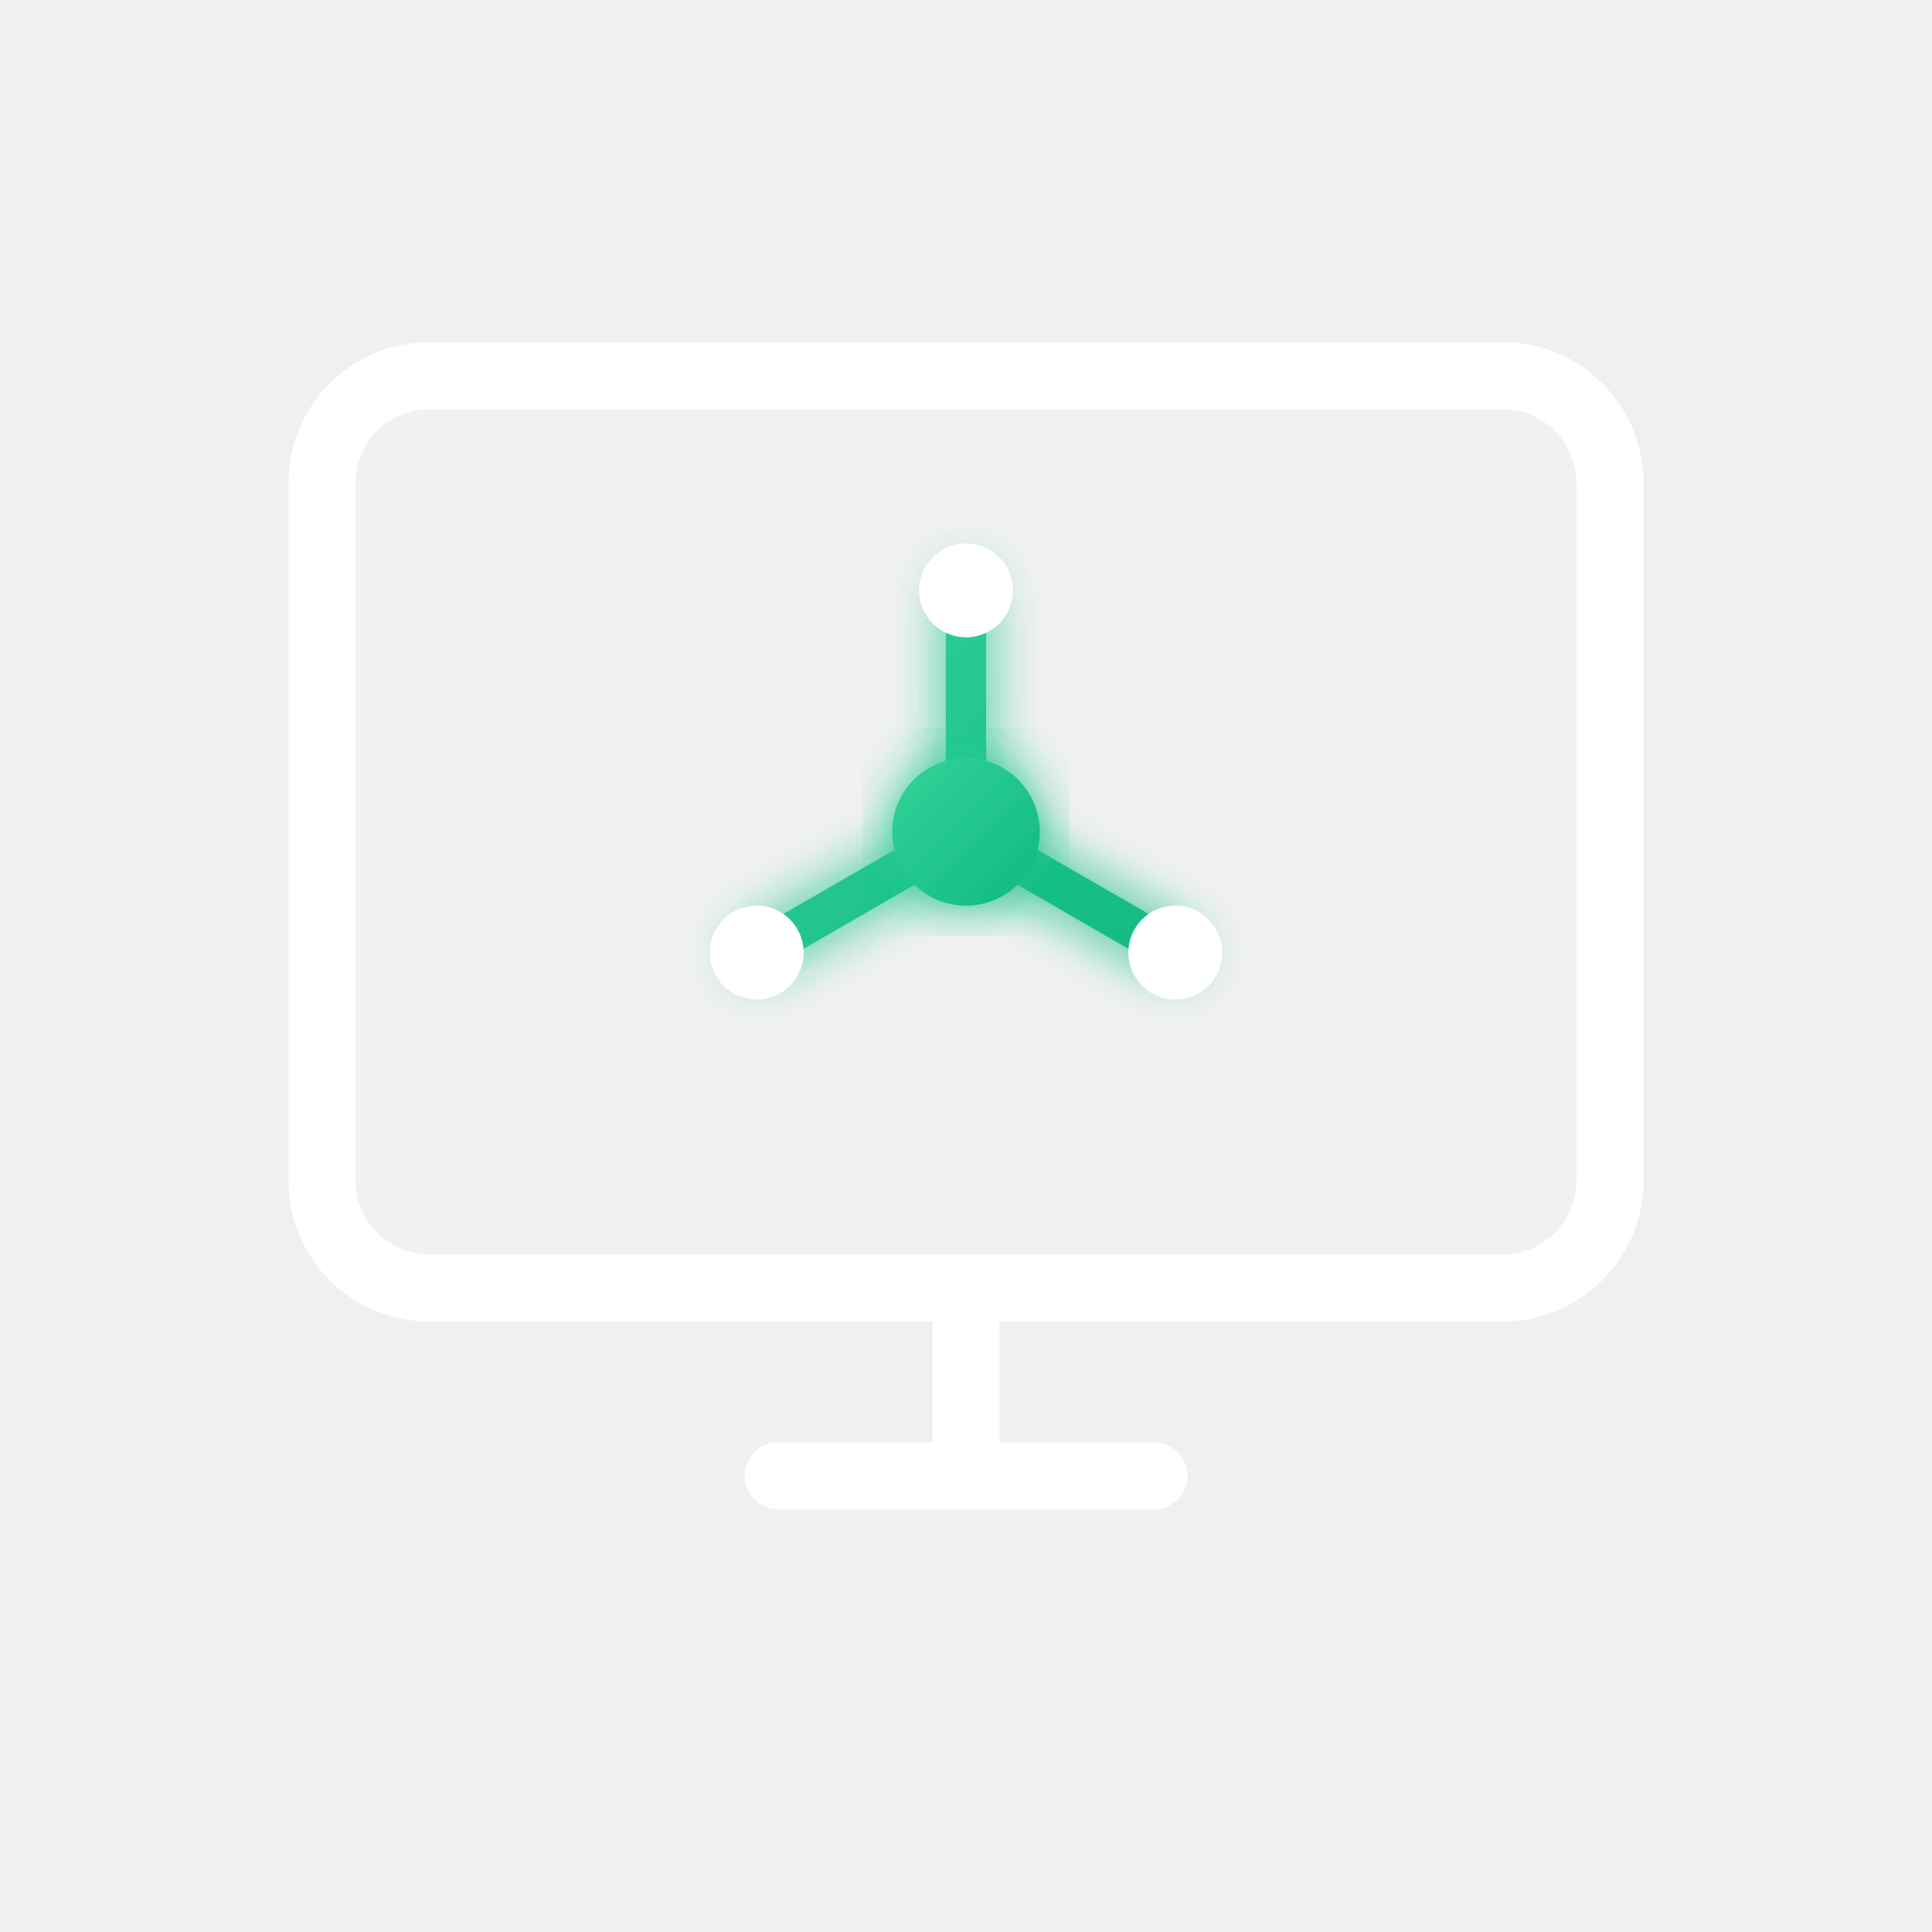
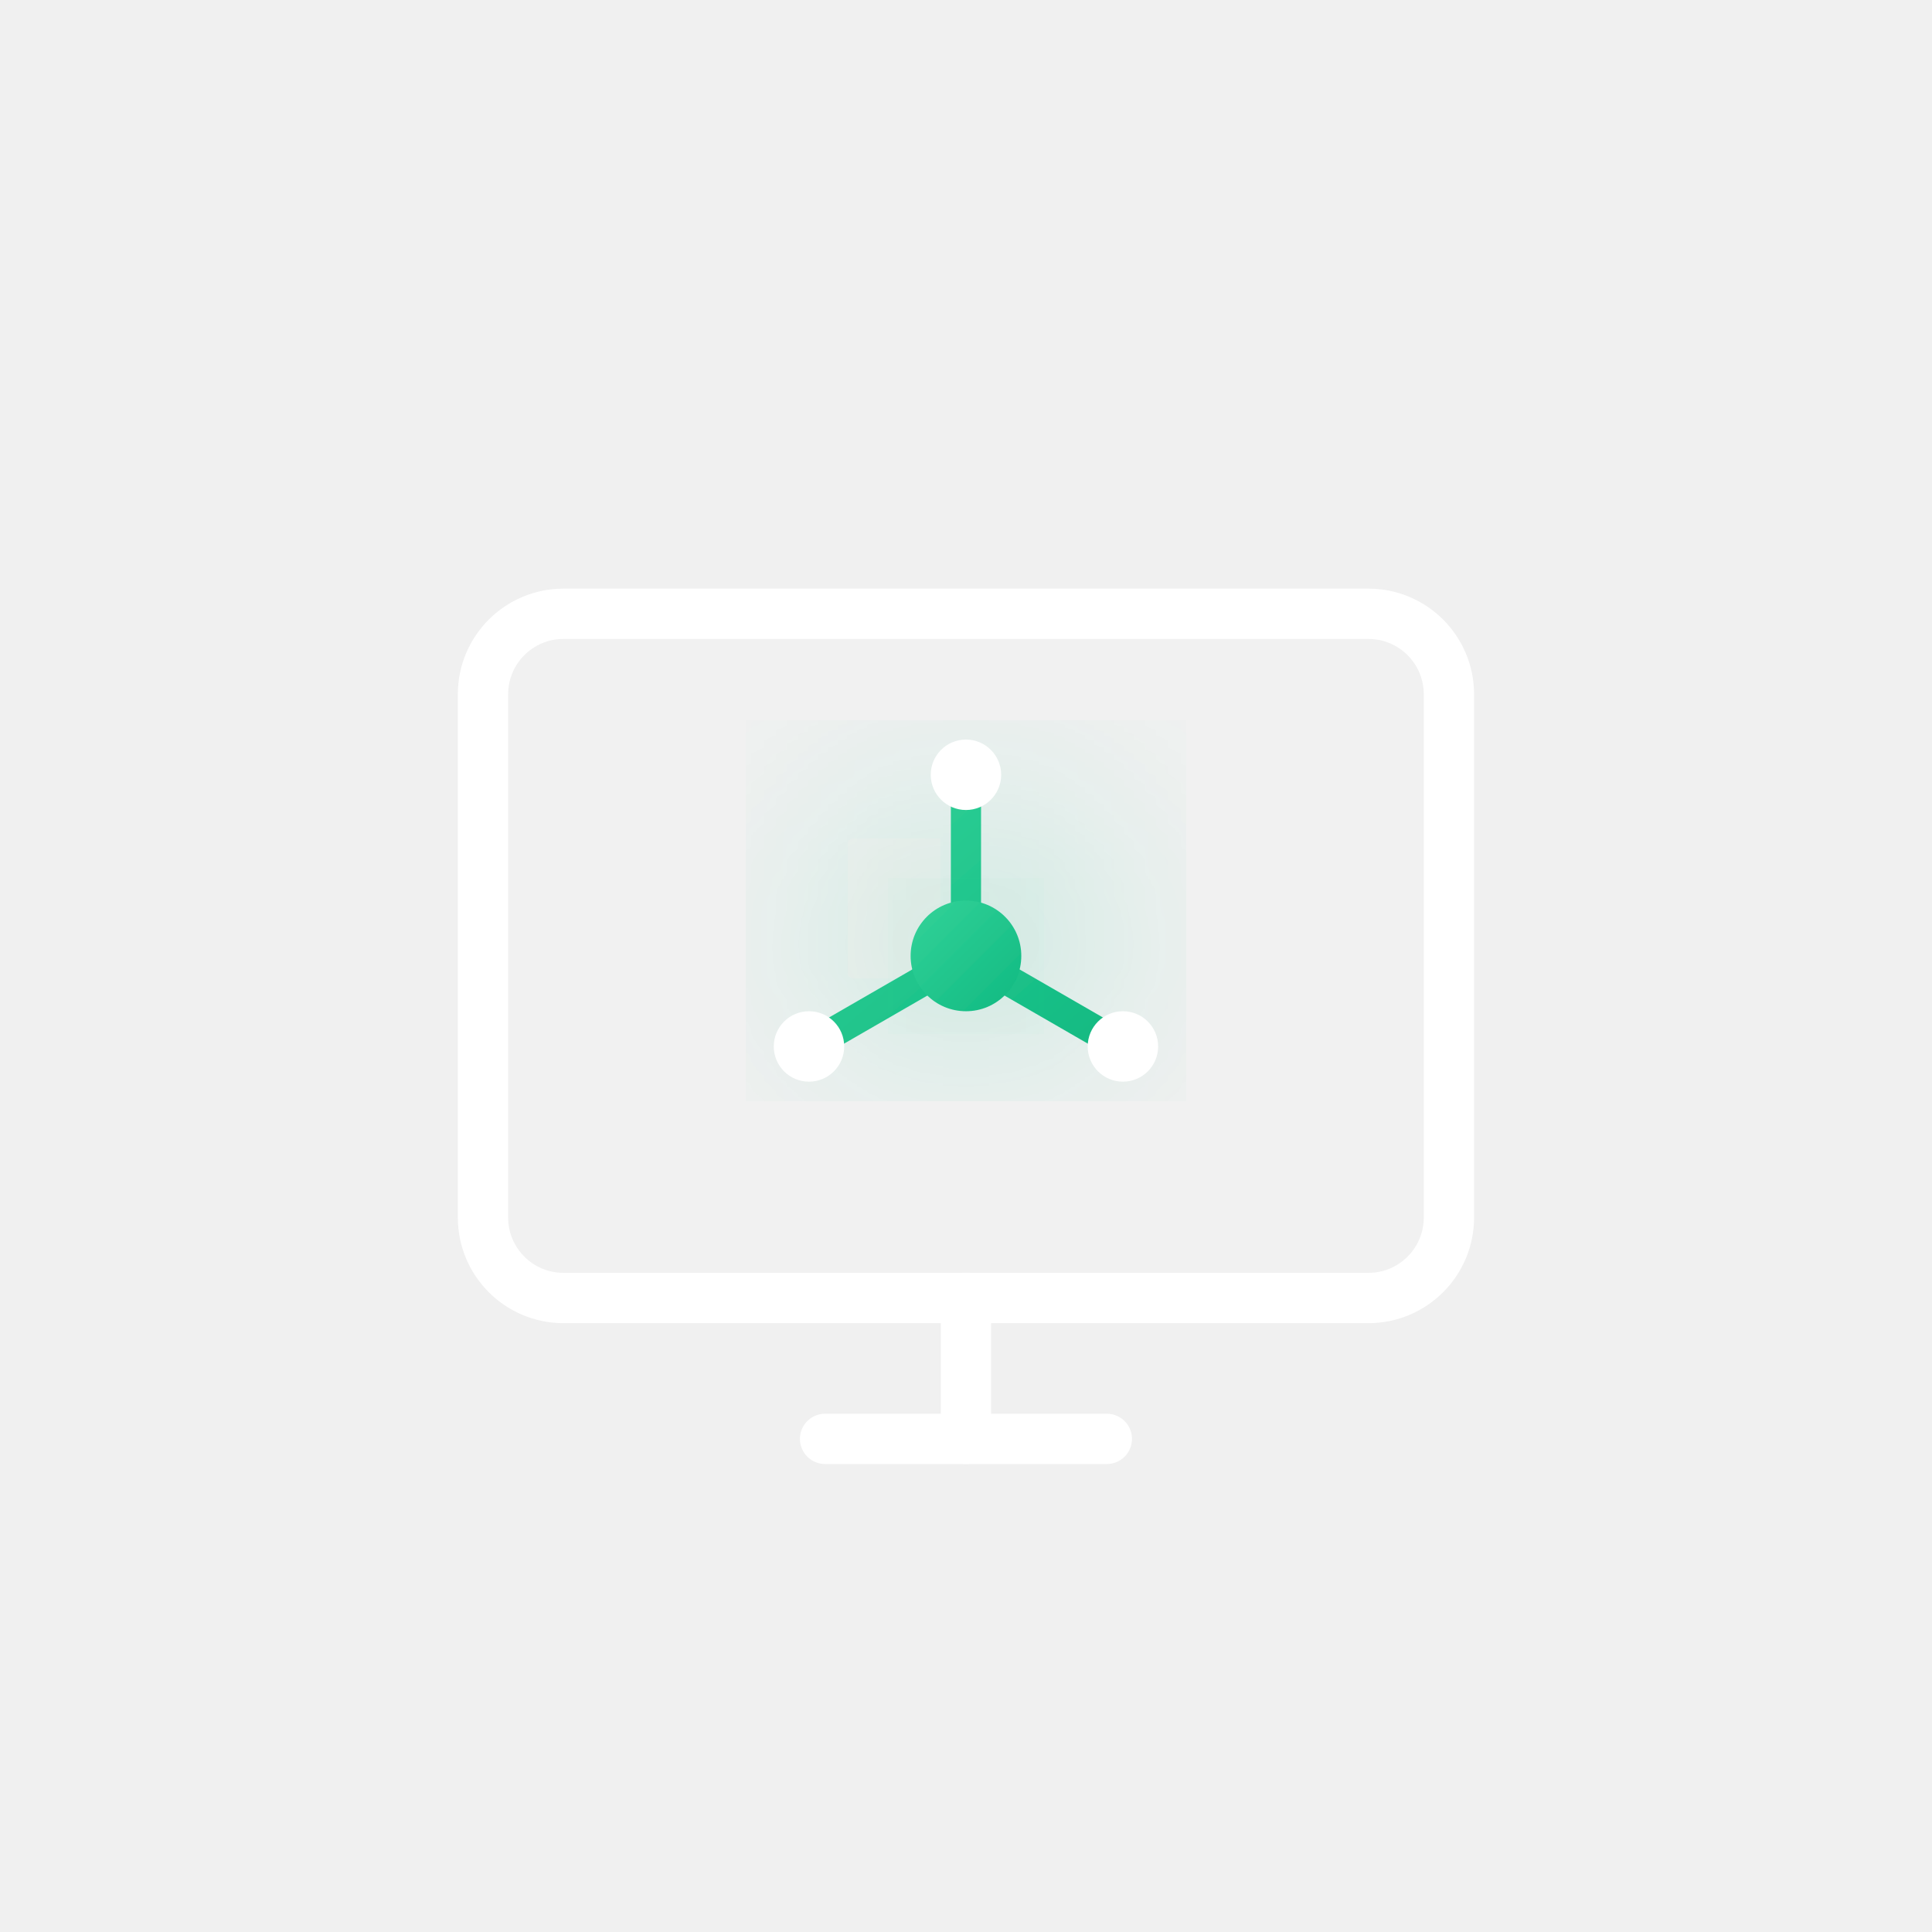
- <svg xmlns="http://www.w3.org/2000/svg" width="1024" height="1024" viewBox="0 0 144 144">
+ <svg xmlns="http://www.w3.org/2000/svg" width="1024" height="1024" viewBox="0 0 1024 1024">
  <defs>
    <linearGradient id="accent" x1="0%" y1="0%" x2="100%" y2="100%">
      <stop offset="0%" stop-color="#34d399" />
      <stop offset="100%" stop-color="#10b981" />
    </linearGradient>
    <filter id="glow" x="-20%" y="-20%" width="140%" height="140%">
-       <feGaussianBlur stdDeviation="2" result="blur" />
+       <feGaussianBlur stdDeviation="14" result="blur" />
      <feComposite in="SourceGraphic" in2="blur" operator="over" />
    </filter>
  </defs>
-   <g transform="translate(24, 28)">
-     <rect x="0" y="0" width="96" height="68" rx="8" ry="8" fill="rgba(255,255,255,0.04)" stroke="#ffffff" stroke-width="5" />
-     <path d="M48 34 L48 16 M48 34 L32.4 43 M48 34 L63.6 43" fill="none" stroke="url(#accent)" stroke-width="3" stroke-linecap="round" filter="url(#glow)" />
-     <circle cx="48" cy="34" r="5.5" fill="url(#accent)" filter="url(#glow)" />
-     <circle cx="48" cy="16" r="3.5" fill="#ffffff" />
-     <circle cx="32.4" cy="43" r="3.5" fill="#ffffff" />
-     <circle cx="63.6" cy="43" r="3.5" fill="#ffffff" />
-     <path d="M48 68 L48 82" fill="none" stroke="#ffffff" stroke-width="5" stroke-linecap="round" />
-     <path d="M34 82 L62 82" fill="none" stroke="#ffffff" stroke-width="5" stroke-linecap="round" />
+   <g transform="translate(128, 176) scale(5.333)">
+     <g transform="translate(24, 28)">
+       <rect x="0" y="0" width="96" height="68" rx="8" ry="8" fill="rgba(255,255,255,0.04)" stroke="#ffffff" stroke-width="5" />
+       <path d="M48 34 L48 16 M48 34 L32.4 43 M48 34 L63.6 43" fill="none" stroke="url(#accent)" stroke-width="3" stroke-linecap="round" filter="url(#glow)" />
+       <circle cx="48" cy="34" r="5.5" fill="url(#accent)" filter="url(#glow)" />
+       <circle cx="48" cy="16" r="3.5" fill="#ffffff" />
+       <circle cx="32.4" cy="43" r="3.5" fill="#ffffff" />
+       <circle cx="63.6" cy="43" r="3.5" fill="#ffffff" />
+       <path d="M48 68 L48 82" fill="none" stroke="#ffffff" stroke-width="5" stroke-linecap="round" />
+       <path d="M34 82 L62 82" fill="none" stroke="#ffffff" stroke-width="5" stroke-linecap="round" />
+     </g>
  </g>
</svg>
